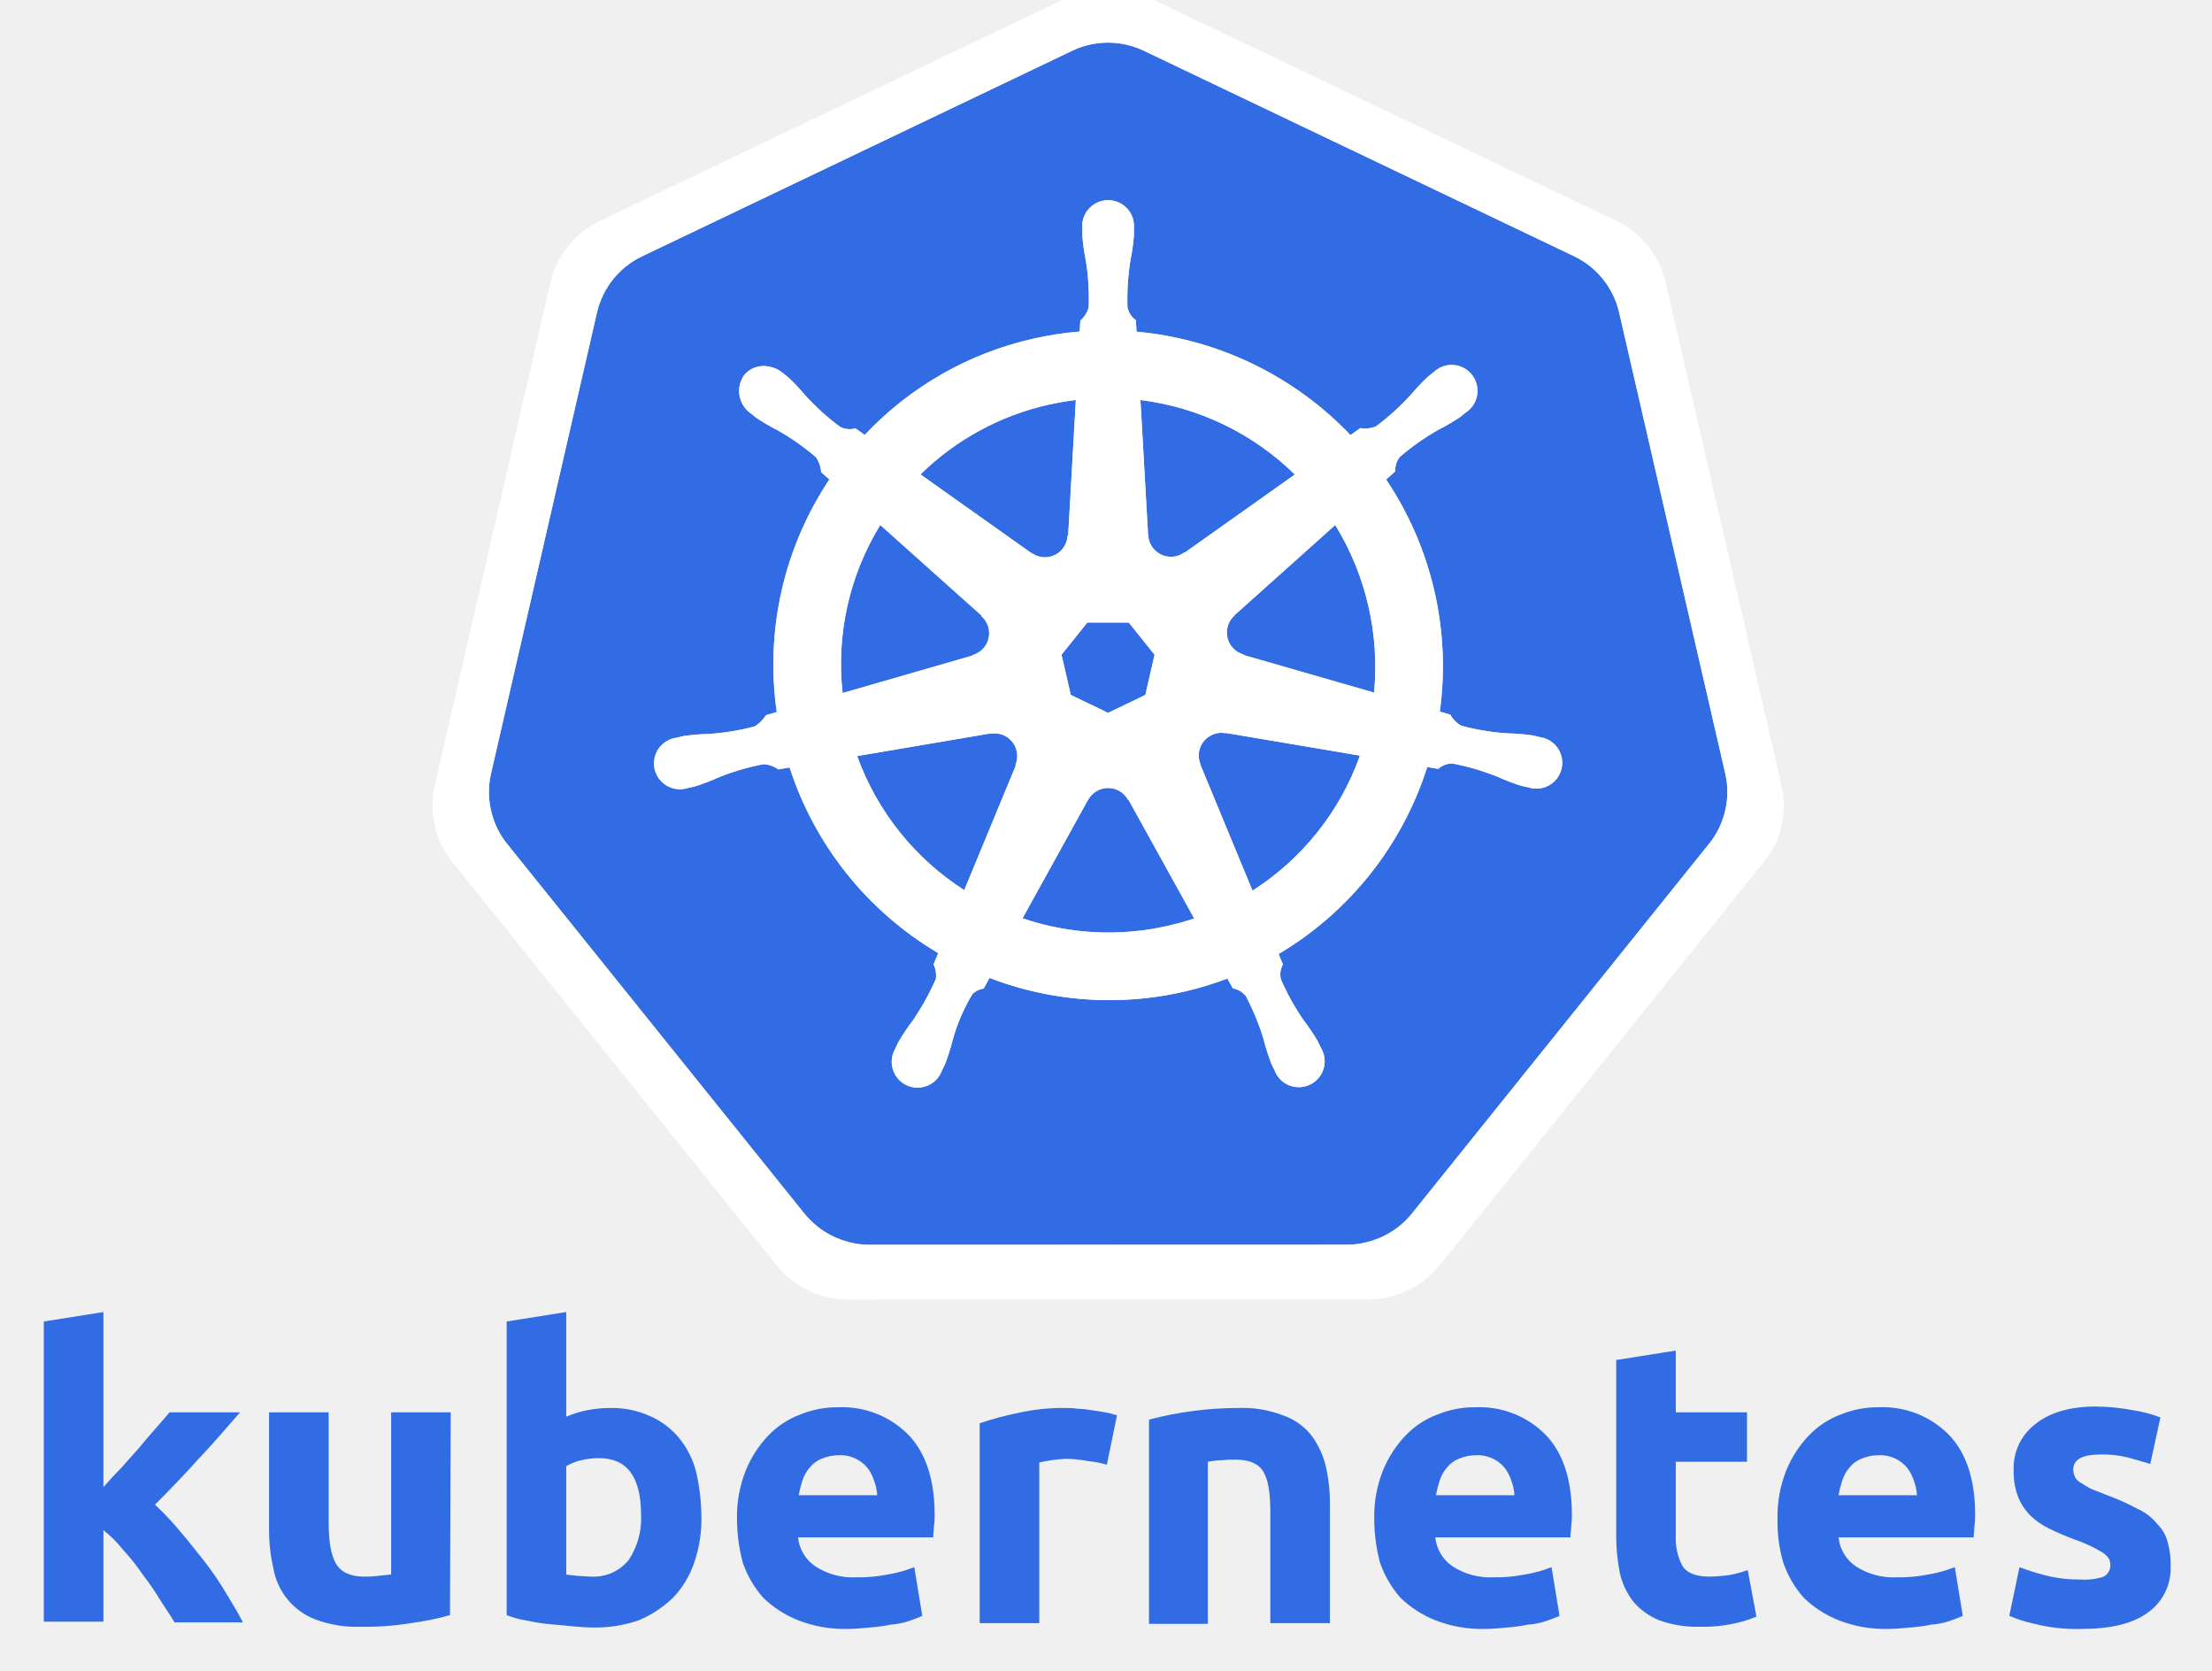
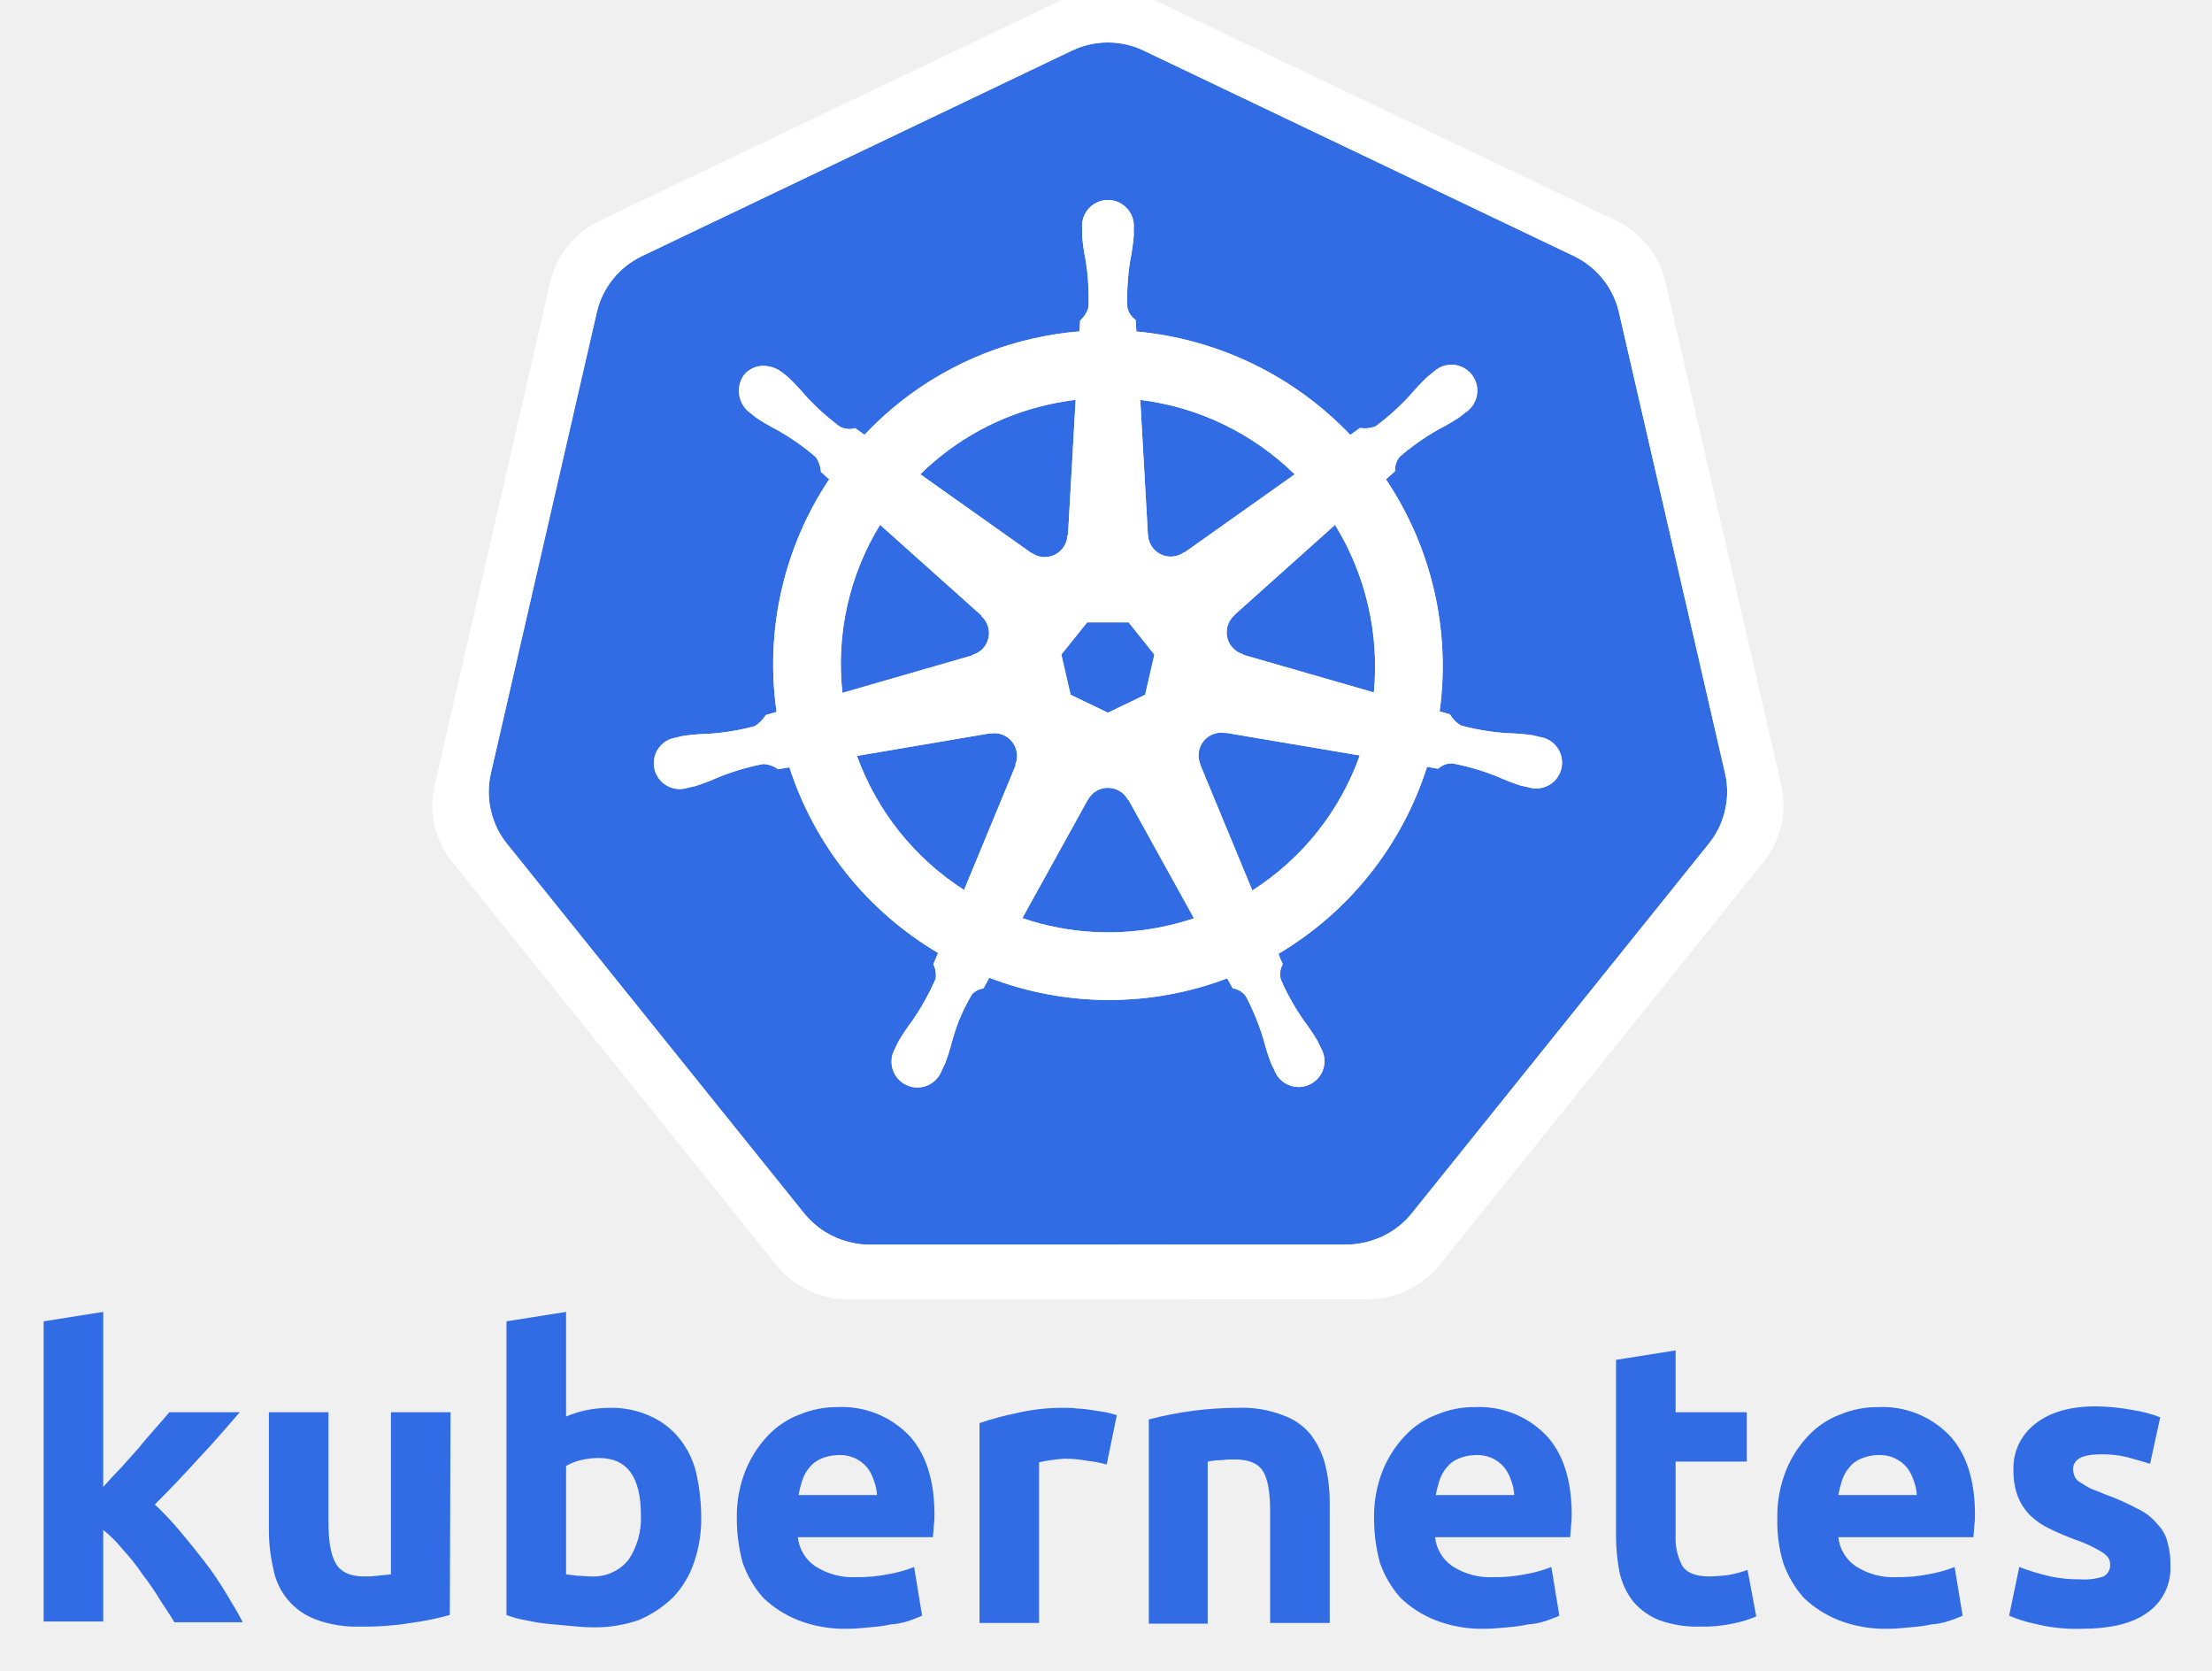
- <svg xmlns="http://www.w3.org/2000/svg" role="img" viewBox="0.03 8.53 362.18 273.43">
+ <svg xmlns="http://www.w3.org/2000/svg" role="img" viewBox="0.03 0.03 362.18 273.43">
  <defs>
-     <style>.cls-1{fill:#326ce5}.cls-2{fill:#fff}</style>
+     <style>.cls-1{fill:#326ce5;}.cls-2{fill:#fff;}</style>
  </defs>
  <g id="its-pronounced">
    <g id="kyoob-cuttle">
-       <path id="kkkkkkk" d="M16.841 252.084c.952-1.07 1.904-2.141 2.974-3.212q1.493-1.66 2.975-3.33c.951-1.191 1.903-2.262 2.737-3.214s1.665-1.903 2.26-2.617h11.54c-2.26 2.617-4.522 5.235-6.781 7.614q-3.213 3.57-7.138 7.495a48.051 48.051 0 0 1 4.045 4.284c1.427 1.665 2.736 3.33 4.045 4.995a50.807 50.807 0 0 1 3.568 5.236c1.07 1.784 2.024 3.33 2.737 4.759H28.62c-.715-1.19-1.547-2.38-2.38-3.69a43.32 43.32 0 0 0-2.856-4.162 34.21 34.21 0 0 0-3.211-4.045 20.442 20.442 0 0 0-3.213-3.213v14.99H7.205V224.84l9.755-1.547v28.791" class="cls-1" />
-       <path id="uuuuuuu" d="M73.709 272.904a46.297 46.297 0 0 1-6.424 1.309 45.987 45.987 0 0 1-8.21.594 19.169 19.169 0 0 1-7.375-1.189 10.928 10.928 0 0 1-6.9-8.328 27.977 27.977 0 0 1-.715-6.425v-19.154h9.757v17.965c0 3.093.357 5.354 1.19 6.782s2.378 2.141 4.639 2.141a15.169 15.169 0 0 0 2.26-.119c.833-.119 1.429-.119 2.142-.238v-26.53h9.755l-.119 33.192" class="cls-1" />
-       <path id="bbbbbbb" d="M105 256.605c0-6.305-2.262-9.398-6.902-9.398a12.706 12.706 0 0 0-2.974.356 8.99 8.99 0 0 0-2.379.952v17.727c.475.119 1.07.119 1.784.238.714 0 1.546.12 2.38.12a7.366 7.366 0 0 0 6.068-2.738 12.2 12.2 0 0 0 2.022-7.257m9.874.238a21.543 21.543 0 0 1-1.19 7.496 15.313 15.313 0 0 1-3.45 5.71 18.297 18.297 0 0 1-5.591 3.688 21.773 21.773 0 0 1-7.615 1.19c-1.189 0-2.379-.12-3.688-.238s-2.497-.238-3.806-.358c-1.19-.118-2.38-.356-3.57-.595a15.036 15.036 0 0 1-2.974-.832v-48.066l9.756-1.546v17.132a16.617 16.617 0 0 1 3.45-1.07 19.69 19.69 0 0 1 3.807-.357 15.074 15.074 0 0 1 6.424 1.308 12.884 12.884 0 0 1 4.76 3.57 14.348 14.348 0 0 1 2.855 5.71 33.785 33.785 0 0 1 .832 7.257" class="cls-1" />
-       <path id="eeeeeee0" d="M120.704 257.2a20.303 20.303 0 0 1 1.427-7.97 18.206 18.206 0 0 1 3.689-5.712 13.866 13.866 0 0 1 5.233-3.45 15.9 15.9 0 0 1 6.187-1.19 15.227 15.227 0 0 1 11.54 4.521c2.855 2.974 4.282 7.378 4.282 13.087a10.887 10.887 0 0 1-.118 1.904c0 .595-.119 1.189-.119 1.784h-22.13a6.522 6.522 0 0 0 2.856 4.759 11.32 11.32 0 0 0 6.662 1.784 25.212 25.212 0 0 0 5.235-.475 21.341 21.341 0 0 0 4.283-1.19l1.308 7.97c-.476.239-1.19.477-2.14.833a11.993 11.993 0 0 1-2.976.596 26.855 26.855 0 0 1-3.45.475c-1.19.12-2.497.238-3.688.238a20.92 20.92 0 0 1-8.09-1.427 17.517 17.517 0 0 1-5.71-3.688 17.172 17.172 0 0 1-3.33-5.71 27.944 27.944 0 0 1-.954-7.139m22.962-3.807a7.692 7.692 0 0 0-.476-2.38 7.232 7.232 0 0 0-1.07-2.141 5.684 5.684 0 0 0-4.76-2.142 7.188 7.188 0 0 0-2.855.595 4.732 4.732 0 0 0-1.903 1.428 6.24 6.24 0 0 0-1.19 2.142 17.396 17.396 0 0 0-.595 2.38h12.85" class="cls-1" />
-       <path id="rrrrrrr" d="M181.26 248.278a17.876 17.876 0 0 0-3.094-.596 19.688 19.688 0 0 0-3.807-.357 20.974 20.974 0 0 0-2.26.238 18.686 18.686 0 0 0-1.904.357v26.293h-9.756v-32.717a50.608 50.608 0 0 1 6.186-1.666 33.468 33.468 0 0 1 7.971-.832 11.58 11.58 0 0 1 1.904.118 16.256 16.256 0 0 1 2.26.238c.715.12 1.428.238 2.261.357.713.12 1.428.358 1.903.476l-1.665 8.09" class="cls-1" />
-       <path id="nnnnnnn" d="M188.16 240.901a57.524 57.524 0 0 1 14.633-1.903 18.147 18.147 0 0 1 7.257 1.189 10.191 10.191 0 0 1 4.64 3.212 13.897 13.897 0 0 1 2.38 4.997 26.54 26.54 0 0 1 .713 6.424v19.393h-9.756v-18.201c0-3.094-.356-5.354-1.19-6.663s-2.379-1.904-4.64-1.904a15.168 15.168 0 0 0-2.26.12 11.788 11.788 0 0 0-2.14.237v26.531h-9.638v-33.43" class="cls-1" />
-       <path id="eeeeeee1" d="M225.04 257.2a20.301 20.301 0 0 1 1.427-7.97 18.206 18.206 0 0 1 3.69-5.712 13.866 13.866 0 0 1 5.234-3.45 15.9 15.9 0 0 1 6.187-1.19 15.227 15.227 0 0 1 11.54 4.521c2.854 2.974 4.282 7.378 4.282 13.087a10.884 10.884 0 0 1-.119 1.904c0 .595-.12 1.189-.12 1.784h-22.127a6.522 6.522 0 0 0 2.856 4.759 11.32 11.32 0 0 0 6.66 1.784 25.213 25.213 0 0 0 5.237-.475 21.34 21.34 0 0 0 4.282-1.19l1.309 7.97c-.476.239-1.19.477-2.142.833a11.992 11.992 0 0 1-2.974.596 26.86 26.86 0 0 1-3.45.475c-1.19.12-2.499.238-3.688.238a20.92 20.92 0 0 1-8.09-1.427 17.516 17.516 0 0 1-5.71-3.688 17.172 17.172 0 0 1-3.332-5.71 27.937 27.937 0 0 1-.952-7.139m22.961-3.807a7.693 7.693 0 0 0-.475-2.38 7.233 7.233 0 0 0-1.071-2.141 5.684 5.684 0 0 0-4.76-2.142 7.188 7.188 0 0 0-2.855.595 4.732 4.732 0 0 0-1.903 1.428 6.24 6.24 0 0 0-1.19 2.142 17.388 17.388 0 0 0-.594 2.38h12.848" class="cls-1" />
-       <path id="ttttttt" d="M264.657 231.145l9.756-1.546v10.112h11.66v8.09h-11.66v12.135a9.566 9.566 0 0 0 1.07 4.878c.715 1.19 2.261 1.785 4.403 1.785a29.17 29.17 0 0 0 3.212-.238 19.345 19.345 0 0 0 3.093-.833l1.427 7.614a18.947 18.947 0 0 1-3.926 1.19 22.872 22.872 0 0 1-5.354.475 18.18 18.18 0 0 1-6.66-1.07 11.01 11.01 0 0 1-4.165-2.975 11.804 11.804 0 0 1-2.261-4.758 30.834 30.834 0 0 1-.594-6.068v-28.791" class="cls-1" />
-       <path id="eeeeeee2" d="M291.069 257.2a20.3 20.3 0 0 1 1.428-7.97 18.206 18.206 0 0 1 3.688-5.712 13.866 13.866 0 0 1 5.234-3.45 15.9 15.9 0 0 1 6.187-1.19 15.227 15.227 0 0 1 11.54 4.521c2.856 2.974 4.283 7.378 4.283 13.087a10.885 10.885 0 0 1-.12 1.904c0 .595-.119 1.189-.119 1.784h-22.128a6.522 6.522 0 0 0 2.856 4.759 11.32 11.32 0 0 0 6.661 1.784 25.213 25.213 0 0 0 5.236-.475 21.34 21.34 0 0 0 4.282-1.19l1.31 7.97c-.476.239-1.19.477-2.143.833a11.992 11.992 0 0 1-2.974.596 26.856 26.856 0 0 1-3.45.475c-1.19.12-2.497.238-3.688.238a20.92 20.92 0 0 1-8.09-1.427 17.516 17.516 0 0 1-5.71-3.688 17.172 17.172 0 0 1-3.33-5.71 23.525 23.525 0 0 1-.953-7.139m22.843-3.807a7.693 7.693 0 0 0-.477-2.38 7.232 7.232 0 0 0-1.07-2.141 5.684 5.684 0 0 0-4.759-2.142 7.188 7.188 0 0 0-2.856.595 4.732 4.732 0 0 0-1.904 1.428 6.24 6.24 0 0 0-1.188 2.142 17.391 17.391 0 0 0-.596 2.38h12.85" class="cls-1" />
-       <path id="sssssss" d="M340.68 267.074a9.776 9.776 0 0 0 3.807-.475 2.084 2.084 0 0 0 1.07-2.023c0-.833-.475-1.427-1.427-2.022a22.567 22.567 0 0 0-4.403-2.023c-1.546-.595-2.974-1.19-4.162-1.785a11.893 11.893 0 0 1-3.095-2.141 9.304 9.304 0 0 1-2.022-3.094 11.526 11.526 0 0 1-.714-4.282 9.052 9.052 0 0 1 3.569-7.614c2.38-1.904 5.711-2.856 9.875-2.856a33.841 33.841 0 0 1 6.068.595 21.996 21.996 0 0 1 4.52 1.191l-1.665 7.614c-1.19-.358-2.38-.715-3.69-1.071a16.645 16.645 0 0 0-4.4-.477c-3.094 0-4.522.833-4.522 2.498a3.474 3.474 0 0 0 .238 1.072 1.998 1.998 0 0 0 .833.952c.357.238.952.594 1.547.951.714.357 1.546.595 2.617 1.071a39.244 39.244 0 0 1 5.354 2.379 8.883 8.883 0 0 1 3.213 2.499 6.214 6.214 0 0 1 1.665 2.974 12.346 12.346 0 0 1 .476 3.807 8.868 8.868 0 0 1-3.808 7.734c-2.498 1.784-6.067 2.616-10.826 2.616a27.502 27.502 0 0 1-7.613-.832 21.718 21.718 0 0 1-4.164-1.31l1.665-7.97a36.36 36.36 0 0 0 5.116 1.546 21.894 21.894 0 0 0 4.877.476" class="cls-1" />
+       <path id="kkkkkkk" class="cls-1" d="M16.811,243.557c.952-1.07,1.904-2.141,2.974-3.212q1.493-1.66,2.975-3.33c.951-1.191,1.903-2.262,2.737-3.214s1.665-1.903,2.26-2.617h11.54c-2.26,2.617-4.522,5.235-6.781,7.614q-3.213,3.57-7.138,7.495a48.054,48.054,0,0,1,4.045,4.284c1.427,1.665,2.736,3.33,4.045,4.995a50.809,50.809,0,0,1,3.568,5.236c1.07,1.784,2.024,3.33,2.737,4.759H28.59c-.715-1.19-1.547-2.38-2.38-3.69a43.318,43.318,0,0,0-2.856-4.162,34.211,34.211,0,0,0-3.211-4.045,20.442,20.442,0,0,0-3.213-3.213v14.99H7.175v-49.134l9.755-1.547v28.791" />
+       <path id="uuuuuuu" class="cls-1" d="M73.679,264.377a46.297,46.297,0,0,1-6.424,1.309,45.987,45.987,0,0,1-8.21.594,19.17,19.17,0,0,1-7.375-1.189,10.928,10.928,0,0,1-6.9-8.328,27.977,27.977,0,0,1-.715-6.425v-19.154h9.757v17.965c0,3.093.357,5.354,1.19,6.782s2.378,2.141,4.639,2.141a15.17,15.17,0,0,0,2.26-.119c.833-.119,1.429-.119,2.142-.238v-26.53h9.755l-.119,33.192" />
+       <path id="bbbbbbb" class="cls-1" d="M104.97,248.078c0-6.305-2.262-9.398-6.902-9.398a12.705,12.705,0,0,0-2.974.356,8.99,8.99,0,0,0-2.379.952v17.727c.475.119,1.07.119,1.784.238.714,0,1.546.12,2.38.12a7.366,7.366,0,0,0,6.068-2.738,12.2,12.2,0,0,0,2.022-7.257m9.874.238a21.543,21.543,0,0,1-1.19,7.496,15.313,15.313,0,0,1-3.45,5.71,18.297,18.297,0,0,1-5.591,3.688,21.774,21.774,0,0,1-7.615,1.19c-1.189,0-2.379-.12-3.688-.238s-2.497-.238-3.806-.358c-1.19-.118-2.38-.356-3.57-.595a15.037,15.037,0,0,1-2.974-.832v-48.066l9.756-1.546v17.132a16.617,16.617,0,0,1,3.45-1.07,19.69,19.69,0,0,1,3.807-.357,15.074,15.074,0,0,1,6.424,1.308,12.884,12.884,0,0,1,4.76,3.57,14.348,14.348,0,0,1,2.855,5.71,33.785,33.785,0,0,1,.832,7.257" />
+       <path id="eeeeeee0" class="cls-1" d="M120.674,248.673a20.303,20.303,0,0,1,1.427-7.97,18.206,18.206,0,0,1,3.689-5.712,13.866,13.866,0,0,1,5.233-3.45,15.9,15.9,0,0,1,6.187-1.19,15.227,15.227,0,0,1,11.54,4.521c2.855,2.974,4.282,7.378,4.282,13.087a10.887,10.887,0,0,1-.118,1.904c0,.595-.119,1.189-.119,1.784h-22.13a6.522,6.522,0,0,0,2.856,4.759,11.32,11.32,0,0,0,6.662,1.784,25.213,25.213,0,0,0,5.235-.475,21.341,21.341,0,0,0,4.283-1.19l1.308,7.97c-.476.239-1.19.477-2.14.833a11.994,11.994,0,0,1-2.976.596,26.855,26.855,0,0,1-3.45.475c-1.19.12-2.497.238-3.688.238a20.919,20.919,0,0,1-8.09-1.427,17.517,17.517,0,0,1-5.71-3.688,17.172,17.172,0,0,1-3.33-5.71,27.944,27.944,0,0,1-.954-7.139m22.962-3.807a7.692,7.692,0,0,0-.476-2.38,7.232,7.232,0,0,0-1.07-2.141,5.684,5.684,0,0,0-4.76-2.142,7.188,7.188,0,0,0-2.855.595,4.732,4.732,0,0,0-1.903,1.428,6.24,6.24,0,0,0-1.19,2.142,17.397,17.397,0,0,0-.595,2.38h12.85" />
+       <path id="rrrrrrr" class="cls-1" d="M181.23,239.751a17.876,17.876,0,0,0-3.094-.596,19.689,19.689,0,0,0-3.807-.357,20.974,20.974,0,0,0-2.26.238,18.687,18.687,0,0,0-1.904.357v26.293h-9.756v-32.717a50.606,50.606,0,0,1,6.186-1.666,33.468,33.468,0,0,1,7.971-.832,11.58,11.58,0,0,1,1.904.118,16.256,16.256,0,0,1,2.26.238c.715.12,1.428.238,2.261.357.713.12,1.428.358,1.903.476l-1.665,8.09" />
+       <path id="nnnnnnn" class="cls-1" d="M188.13,232.374a57.524,57.524,0,0,1,14.633-1.903,18.147,18.147,0,0,1,7.257,1.189,10.191,10.191,0,0,1,4.64,3.212,13.897,13.897,0,0,1,2.38,4.997,26.539,26.539,0,0,1,.713,6.424v19.393h-9.756v-18.201c0-3.094-.356-5.354-1.19-6.663s-2.379-1.904-4.64-1.904a15.171,15.171,0,0,0-2.26.12,11.787,11.787,0,0,0-2.14.237v26.531h-9.638v-33.43" />
+       <path id="eeeeeee1" class="cls-1" d="M225.01,248.673a20.301,20.301,0,0,1,1.427-7.97,18.206,18.206,0,0,1,3.69-5.712,13.866,13.866,0,0,1,5.234-3.45,15.9,15.9,0,0,1,6.187-1.19,15.227,15.227,0,0,1,11.54,4.521c2.854,2.974,4.282,7.378,4.282,13.087a10.885,10.885,0,0,1-.119,1.904c0,.595-.12,1.189-.12,1.784H235.004a6.522,6.522,0,0,0,2.856,4.759,11.32,11.32,0,0,0,6.66,1.784,25.213,25.213,0,0,0,5.237-.475,21.34,21.34,0,0,0,4.282-1.19l1.309,7.97c-.476.239-1.19.477-2.142.833a11.992,11.992,0,0,1-2.974.596,26.86,26.86,0,0,1-3.45.475c-1.19.12-2.499.238-3.688.238a20.919,20.919,0,0,1-8.09-1.427,17.516,17.516,0,0,1-5.71-3.688,17.172,17.172,0,0,1-3.332-5.71,27.938,27.938,0,0,1-.952-7.139m22.961-3.807a7.693,7.693,0,0,0-.475-2.38,7.233,7.233,0,0,0-1.071-2.141,5.684,5.684,0,0,0-4.76-2.142,7.188,7.188,0,0,0-2.855.595,4.732,4.732,0,0,0-1.903,1.428,6.24,6.24,0,0,0-1.19,2.142,17.388,17.388,0,0,0-.594,2.38h12.848" />
+       <path id="ttttttt" class="cls-1" d="M264.627,222.618l9.756-1.546v10.112h11.66v8.09h-11.66v12.135a9.566,9.566,0,0,0,1.07,4.878c.715,1.19,2.261,1.785,4.403,1.785a29.169,29.169,0,0,0,3.212-.238,19.344,19.344,0,0,0,3.093-.833l1.427,7.614a18.948,18.948,0,0,1-3.926,1.19,22.872,22.872,0,0,1-5.354.475,18.18,18.18,0,0,1-6.66-1.07,11.01,11.01,0,0,1-4.165-2.975,11.804,11.804,0,0,1-2.261-4.758,30.834,30.834,0,0,1-.594-6.068v-28.791" />
+       <path id="eeeeeee2" class="cls-1" d="M291.039,248.673a20.3,20.3,0,0,1,1.428-7.97,18.206,18.206,0,0,1,3.688-5.712,13.866,13.866,0,0,1,5.234-3.45,15.9,15.9,0,0,1,6.187-1.19,15.227,15.227,0,0,1,11.54,4.521c2.856,2.974,4.283,7.378,4.283,13.087a10.886,10.886,0,0,1-.12,1.904c0,.595-.119,1.189-.119,1.784H301.032a6.522,6.522,0,0,0,2.856,4.759,11.32,11.32,0,0,0,6.661,1.784,25.214,25.214,0,0,0,5.236-.475,21.34,21.34,0,0,0,4.282-1.19l1.31,7.97c-.476.239-1.19.477-2.143.833a11.992,11.992,0,0,1-2.974.596,26.855,26.855,0,0,1-3.45.475c-1.19.12-2.497.238-3.688.238a20.92,20.92,0,0,1-8.09-1.427,17.516,17.516,0,0,1-5.71-3.688,17.172,17.172,0,0,1-3.33-5.71,23.525,23.525,0,0,1-.953-7.139m22.843-3.807a7.692,7.692,0,0,0-.477-2.38,7.232,7.232,0,0,0-1.07-2.141,5.684,5.684,0,0,0-4.759-2.142,7.188,7.188,0,0,0-2.856.595,4.732,4.732,0,0,0-1.904,1.428,6.24,6.24,0,0,0-1.188,2.142,17.393,17.393,0,0,0-.596,2.38h12.85" />
+       <path id="sssssss" class="cls-1" d="M340.65,258.547a9.776,9.776,0,0,0,3.807-.475,2.084,2.084,0,0,0,1.07-2.023c0-.833-.475-1.427-1.427-2.022a22.567,22.567,0,0,0-4.403-2.023c-1.546-.595-2.974-1.19-4.162-1.785a11.893,11.893,0,0,1-3.095-2.141,9.304,9.304,0,0,1-2.022-3.094,11.526,11.526,0,0,1-.714-4.282,9.052,9.052,0,0,1,3.569-7.614c2.38-1.904,5.711-2.856,9.875-2.856a33.841,33.841,0,0,1,6.068.595,21.996,21.996,0,0,1,4.52,1.191l-1.665,7.614c-1.19-.358-2.38-.715-3.69-1.071a16.645,16.645,0,0,0-4.4-.477c-3.094,0-4.522.833-4.522,2.498a3.474,3.474,0,0,0,.238,1.072,1.998,1.998,0,0,0,.833.952c.357.238.952.594,1.547.951.714.357,1.546.595,2.617,1.071a39.243,39.243,0,0,1,5.354,2.379,8.882,8.882,0,0,1,3.213,2.499,6.214,6.214,0,0,1,1.665,2.974,12.346,12.346,0,0,1,.476,3.807,8.868,8.868,0,0,1-3.808,7.734c-2.498,1.784-6.067,2.616-10.826,2.616a27.502,27.502,0,0,1-7.613-.832,21.718,21.718,0,0,1-4.164-1.31l1.665-7.97a36.361,36.361,0,0,0,5.116,1.546,21.894,21.894,0,0,0,4.877.476" />
    </g>
  </g>
-   <path d="M200.688 128.545a3.59 3.59 0 0 0-.855-.065 3.685 3.685 0 0 0-1.425.37 3.725 3.725 0 0 0-1.803 4.825l-.026.037 8.528 20.603a43.53 43.53 0 0 0 17.595-22.102l-21.976-3.714zm-34.194 2.92a3.72 3.72 0 0 0-3.568-2.894 3.657 3.657 0 0 0-.733.065l-.037-.045-21.785 3.698a43.695 43.695 0 0 0 17.54 21.946l8.442-20.399-.066-.08a3.683 3.683 0 0 0 .207-2.291zm18.245 8a3.718 3.718 0 0 0-6.557.008h-.018l-10.713 19.372a43.637 43.637 0 0 0 23.815 1.225q2.197-.5 4.292-1.199l-10.738-19.407zm33.914-45l-16.483 14.753.009.047a3.725 3.725 0 0 0 1.46 6.395l.02.089 21.35 6.15a44.278 44.278 0 0 0-6.356-27.432zm-30.623 1.653a3.725 3.725 0 0 0 5.913 2.84l.065.028 18.036-12.789a43.85 43.85 0 0 0-25.287-12.19l1.253 22.105zm-19.1 2.922a3.72 3.72 0 0 0 5.904-2.85l.092-.044 1.253-22.139a44.68 44.68 0 0 0-4.501.775 43.467 43.467 0 0 0-20.937 11.409l18.154 12.869zm-9.678 16.728a3.72 3.72 0 0 0 1.462-6.396l.018-.087-16.574-14.825a43.454 43.454 0 0 0-6.168 27.511l21.245-6.13zm16.098 6.512l6.114 2.94 6.096-2.933 1.514-6.582-4.219-5.276h-6.79l-4.231 5.268z" class="cls-1" />
-   <path d="M282.538 135.246l-17.422-75.675a13.602 13.602 0 0 0-7.293-9.073l-70.521-33.67a13.589 13.589 0 0 0-11.705 0L105.09 50.516a13.598 13.598 0 0 0-7.295 9.072l-17.394 75.673a13.315 13.315 0 0 0-.004 5.81 13.505 13.505 0 0 0 .491 1.718 13.1 13.1 0 0 0 1.343 2.726c.239.365.491.72.765 1.064l48.804 60.678c.213.264.448.505.681.75a13.423 13.423 0 0 0 2.574 2.133 13.924 13.924 0 0 0 3.857 1.677 13.298 13.298 0 0 0 3.43.473h.759l77.504-.018a12.99 12.99 0 0 0 1.41-.083 13.47 13.47 0 0 0 1.989-.378 13.87 13.87 0 0 0 1.381-.442c.353-.135.705-.27 1.045-.433a13.943 13.943 0 0 0 1.479-.822 13.304 13.304 0 0 0 3.237-2.865l1.488-1.85 47.299-58.84a13.185 13.185 0 0 0 2.108-3.785 13.67 13.67 0 0 0 .5-1.724 13.282 13.282 0 0 0-.004-5.809zm-73.147 29.432a14.515 14.515 0 0 0 .703 1.703 3.314 3.314 0 0 0-.327 2.49 39.373 39.373 0 0 0 3.742 6.7 35.064 35.064 0 0 1 2.263 3.364c.17.315.392.803.553 1.136a4.24 4.24 0 1 1-7.63 3.607c-.161-.33-.385-.77-.522-1.082a35.275 35.275 0 0 1-1.225-3.868 39.305 39.305 0 0 0-2.896-7.097 3.335 3.335 0 0 0-2.154-1.307c-.135-.233-.635-1.149-.903-1.623a54.617 54.617 0 0 1-38.948-.1l-.955 1.731a3.429 3.429 0 0 0-1.819.886 29.517 29.517 0 0 0-3.268 7.582 34.898 34.898 0 0 1-1.218 3.868c-.135.31-.361.744-.522 1.073v.009l-.007.008a4.238 4.238 0 1 1-7.619-3.616c.159-.335.372-.82.54-1.135a35.176 35.176 0 0 1 2.262-3.373 41.228 41.228 0 0 0 3.82-6.866 4.188 4.188 0 0 0-.376-2.387l.768-1.84a54.922 54.922 0 0 1-24.338-30.387l-1.839.313a4.68 4.68 0 0 0-2.428-.855 39.524 39.524 0 0 0-7.356 2.165 35.587 35.587 0 0 1-3.787 1.45c-.305.084-.745.168-1.093.244-.028.01-.052.022-.08.029a.6.6 0 0 1-.065.006 4.236 4.236 0 1 1-1.874-8.224l.061-.015.037-.01c.353-.083.805-.2 1.127-.262a35.268 35.268 0 0 1 4.05-.326 39.39 39.39 0 0 0 7.564-1.242 5.835 5.835 0 0 0 1.814-1.83l1.767-.516a54.613 54.613 0 0 1 8.613-38.073l-1.353-1.206a4.688 4.688 0 0 0-.848-2.436 39.365 39.365 0 0 0-6.277-4.41 35.25 35.25 0 0 1-3.499-2.046c-.256-.191-.596-.478-.874-.704l-.063-.044a4.473 4.473 0 0 1-1.038-6.222 4.066 4.066 0 0 1 3.363-1.488 5.03 5.03 0 0 1 2.942 1.11c.287.225.68.526.935.745a35.254 35.254 0 0 1 2.78 2.95 39.384 39.384 0 0 0 5.69 5.142 3.333 3.333 0 0 0 2.507.243q.754.55 1.522 1.082A54.289 54.289 0 0 1 169.19 63.97a55.052 55.052 0 0 1 7.63-1.173l.1-1.784a4.6 4.6 0 0 0 1.37-2.184 39.476 39.476 0 0 0-.47-7.654 35.468 35.468 0 0 1-.576-4.014c-.011-.307.006-.731.01-1.081 0-.04-.01-.079-.01-.118a4.242 4.242 0 1 1 8.441-.004c0 .37.022.861.009 1.2a35.111 35.111 0 0 1-.579 4.013 39.533 39.533 0 0 0-.478 7.656 3.344 3.344 0 0 0 1.379 2.11c.015.305.065 1.323.102 1.884a55.309 55.309 0 0 1 35.032 16.927l1.606-1.147a4.69 4.69 0 0 0 2.56-.278 39.531 39.531 0 0 0 5.69-5.148 35.002 35.002 0 0 1 2.787-2.95c.259-.222.65-.52.936-.746a4.242 4.242 0 1 1 5.258 6.598c-.283.229-.657.548-.929.75a35.096 35.096 0 0 1-3.507 2.046 39.495 39.495 0 0 0-6.277 4.41 3.337 3.337 0 0 0-.792 2.39c-.235.216-1.06.947-1.497 1.343a54.837 54.837 0 0 1 8.792 37.983l1.704.496a4.745 4.745 0 0 0 1.82 1.831 39.464 39.464 0 0 0 7.568 1.245 35.64 35.64 0 0 1 4.046.324c.355.065.868.207 1.23.29a4.236 4.236 0 1 1-1.878 8.223l-.061-.008c-.028-.007-.054-.022-.083-.029-.348-.076-.785-.152-1.09-.232a35.143 35.143 0 0 1-3.785-1.462 39.476 39.476 0 0 0-7.363-2.165 3.337 3.337 0 0 0-2.362.877q-.9-.171-1.804-.316a54.92 54.92 0 0 1-24.328 30.605z" class="cls-1" />
-   <path d="M291.737 137.187L272.73 54.626a14.838 14.838 0 0 0-7.958-9.9l-76.935-36.73a14.825 14.825 0 0 0-12.771 0L98.138 44.748a14.838 14.838 0 0 0-7.961 9.895l-18.974 82.565a14.668 14.668 0 0 0 1.995 11.185c.261.4.538.788.838 1.162l53.246 66.205a14.98 14.98 0 0 0 11.499 5.487l85.387-.02a14.986 14.986 0 0 0 11.5-5.48l53.227-66.211a14.72 14.72 0 0 0 2.842-12.347zm-9.197 3.866a13.677 13.677 0 0 1-.498 1.723 13.184 13.184 0 0 1-2.11 3.785l-47.299 58.838-1.486 1.852a13.305 13.305 0 0 1-3.24 2.865 13.945 13.945 0 0 1-1.474.822q-.513.237-1.045.431a13.87 13.87 0 0 1-1.383.444 13.473 13.473 0 0 1-1.989.379 12.988 12.988 0 0 1-1.41.082l-77.504.018h-.76a13.298 13.298 0 0 1-3.429-.472 13.925 13.925 0 0 1-3.855-1.678 13.424 13.424 0 0 1-2.576-2.132c-.233-.246-.468-.487-.68-.75l-48.805-60.679q-.408-.514-.765-1.066a13.102 13.102 0 0 1-1.343-2.726 13.506 13.506 0 0 1-.491-1.719 13.315 13.315 0 0 1 .004-5.809l17.394-75.675a13.598 13.598 0 0 1 7.295-9.07l70.508-33.686a13.589 13.589 0 0 1 11.705 0l70.519 33.67a13.602 13.602 0 0 1 7.293 9.073l17.422 75.675a13.282 13.282 0 0 1 .002 5.807z" class="cls-2" />
-   <path d="M252.144 129.185c-.36-.083-.874-.225-1.227-.29a35.64 35.64 0 0 0-4.046-.326 39.464 39.464 0 0 1-7.57-1.242 4.745 4.745 0 0 1-1.82-1.832l-1.704-.496a54.837 54.837 0 0 0-8.79-37.983c.436-.396 1.262-1.127 1.495-1.342a3.338 3.338 0 0 1 .792-2.39 39.495 39.495 0 0 1 6.277-4.41 35.095 35.095 0 0 0 3.507-2.046c.272-.202.644-.522.929-.75a4.242 4.242 0 1 0-5.256-6.6c-.288.227-.68.525-.936.747a35.006 35.006 0 0 0-2.789 2.95 39.533 39.533 0 0 1-5.69 5.148 4.69 4.69 0 0 1-2.56.278l-1.606 1.147a55.309 55.309 0 0 0-35.032-16.927c-.039-.561-.087-1.577-.102-1.884a3.344 3.344 0 0 1-1.377-2.11 39.533 39.533 0 0 1 .478-7.656 35.112 35.112 0 0 0 .575-4.012c.013-.34-.007-.834-.007-1.201a4.242 4.242 0 1 0-8.441.004c0 .04.009.078.01.118-.004.35-.021.774-.01 1.08a35.474 35.474 0 0 0 .576 4.015 39.476 39.476 0 0 1 .47 7.654 4.601 4.601 0 0 1-1.37 2.182l-.1 1.786a55.053 55.053 0 0 0-7.63 1.173 54.289 54.289 0 0 0-27.574 15.754q-.77-.531-1.526-1.082a3.333 3.333 0 0 1-2.506-.243 39.383 39.383 0 0 1-5.69-5.141 35.255 35.255 0 0 0-2.777-2.95c-.257-.22-.65-.52-.938-.749a5.03 5.03 0 0 0-2.942-1.11 4.066 4.066 0 0 0-3.363 1.489 4.473 4.473 0 0 0 1.038 6.222l.065.046c.276.226.616.515.872.702a35.255 35.255 0 0 0 3.499 2.048 39.367 39.367 0 0 1 6.276 4.412 4.69 4.69 0 0 1 .849 2.434l1.351 1.208a54.613 54.613 0 0 0-8.611 38.073l-1.767.514a5.835 5.835 0 0 1-1.814 1.827 39.39 39.39 0 0 1-7.565 1.247 35.266 35.266 0 0 0-4.049.326c-.324.06-.774.174-1.127.262l-.037.008-.06.018a4.236 4.236 0 1 0 1.875 8.224l.063-.01c.028-.006.052-.02.08-.025.348-.079.786-.163 1.092-.246a35.587 35.587 0 0 0 3.786-1.451 39.527 39.527 0 0 1 7.358-2.165 4.68 4.68 0 0 1 2.426.857l1.84-.315a54.922 54.922 0 0 0 24.34 30.387l-.769 1.84a4.188 4.188 0 0 1 .377 2.387 41.228 41.228 0 0 1-3.82 6.864 35.181 35.181 0 0 0-2.263 3.372c-.168.318-.381.805-.542 1.138a4.238 4.238 0 1 0 7.621 3.616l.007-.008v-.01c.16-.33.387-.763.522-1.072a34.9 34.9 0 0 0 1.218-3.868 29.517 29.517 0 0 1 3.268-7.582 3.43 3.43 0 0 1 1.819-.888l.957-1.73a54.617 54.617 0 0 0 38.946.099c.268.478.768 1.392.9 1.623a3.335 3.335 0 0 1 2.155 1.31 39.306 39.306 0 0 1 2.898 7.096 35.275 35.275 0 0 0 1.225 3.868c.137.312.36.751.522 1.082a4.24 4.24 0 1 0 7.63-3.607c-.161-.333-.383-.82-.55-1.136a35.062 35.062 0 0 0-2.263-3.364 39.372 39.372 0 0 1-3.742-6.7 3.314 3.314 0 0 1 .324-2.49 14.516 14.516 0 0 1-.703-1.703 54.92 54.92 0 0 0 24.328-30.605c.546.087 1.497.253 1.806.316a3.337 3.337 0 0 1 2.36-.877 39.476 39.476 0 0 1 7.36 2.165 35.135 35.135 0 0 0 3.788 1.462c.305.08.74.156 1.09.233.029.008.055.021.083.028l.06.009a4.236 4.236 0 1 0 1.878-8.224zm-40.1-42.987l-18.037 12.787-.063-.029a3.723 3.723 0 0 1-5.913-2.839l-.02-.009-1.253-22.104a43.85 43.85 0 0 1 25.285 12.194zm-33.978 24.228h6.788l4.22 5.276-1.513 6.581-6.096 2.933-6.114-2.94-1.516-6.583zm-6.386-35.648a44.673 44.673 0 0 1 4.503-.774l-1.255 22.137-.092.044a3.72 3.72 0 0 1-5.904 2.852l-.035.02-18.154-12.872a43.467 43.467 0 0 1 20.937-11.407zm-27.52 19.681l16.574 14.823-.018.091a3.72 3.72 0 0 1-1.462 6.394l-.017.072-21.245 6.131a43.454 43.454 0 0 1 6.168-27.51zm22.191 39.38l-8.441 20.396a43.696 43.696 0 0 1-17.536-21.948l21.783-3.699.037.048a3.655 3.655 0 0 1 .73-.065 3.72 3.72 0 0 1 3.364 5.185zm24.916 26.23a43.637 43.637 0 0 1-23.815-1.224l10.713-19.372h.018a3.725 3.725 0 0 1 6.557-.006h.08l10.74 19.404q-2.091.698-4.293 1.199zm13.841-5.752l-8.528-20.605.026-.037a3.725 3.725 0 0 1 1.803-4.823 3.685 3.685 0 0 1 1.425-.37 3.59 3.59 0 0 1 .855.063l.037-.046 21.977 3.714a43.53 43.53 0 0 1-17.595 22.105zm19.903-32.419l-21.352-6.15-.02-.09a3.725 3.725 0 0 1-1.46-6.396l-.008-.043 16.482-14.751a44.279 44.279 0 0 1 6.357 27.43z" class="cls-2" />
+   <path class="cls-2" d="M76.493,126.963H87.112v8.432H76.492Z" />
+   <path class="cls-1" d="M200.658,120.018a3.59,3.59,0,0,0-.855-.065,3.685,3.685,0,0,0-1.425.37,3.725,3.725,0,0,0-1.803,4.825l-.026.037,8.528,20.603a43.53,43.53,0,0,0,17.595-22.102l-21.976-3.714Zm-34.194,2.92a3.72,3.72,0,0,0-3.568-2.894,3.656,3.656,0,0,0-.733.065l-.037-.045-21.785,3.698a43.695,43.695,0,0,0,17.54,21.946l8.442-20.399-.066-.08a3.683,3.683,0,0,0,.207-2.291Zm18.245,8a3.718,3.718,0,0,0-6.557.008h-.018l-10.713,19.372a43.637,43.637,0,0,0,23.815,1.225q2.197-.5,4.292-1.199l-10.738-19.407Zm33.914-45-16.483,14.753.009.047a3.725,3.725,0,0,0,1.46,6.395l.02.089,21.35,6.15a44.278,44.278,0,0,0-6.356-27.432ZM188,87.591a3.725,3.725,0,0,0,5.913,2.84l.065.028,18.036-12.789a43.85,43.85,0,0,0-25.287-12.19l1.253,22.105Zm-19.1,2.922a3.72,3.72,0,0,0,5.904-2.85l.092-.044,1.253-22.139a44.679,44.679,0,0,0-4.501.775,43.467,43.467,0,0,0-20.937,11.409l18.154,12.869Zm-9.678,16.728a3.72,3.72,0,0,0,1.462-6.396l.018-.087-16.574-14.825a43.454,43.454,0,0,0-6.168,27.511l21.245-6.13Zm16.098,6.512,6.114,2.94,6.096-2.933,1.514-6.582-4.219-5.276h-6.79l-4.231,5.268Z" />
+   <path class="cls-1" d="M282.508,126.719l-17.422-75.675a13.602,13.602,0,0,0-7.293-9.073l-70.521-33.67a13.589,13.589,0,0,0-11.705,0L105.06,41.989a13.598,13.598,0,0,0-7.295,9.072l-17.394,75.673a13.315,13.315,0,0,0-.004,5.81,13.506,13.506,0,0,0,.491,1.718,13.101,13.101,0,0,0,1.343,2.726c.239.365.491.72.765,1.064l48.804,60.678c.213.264.448.505.681.75a13.424,13.424,0,0,0,2.574,2.133,13.924,13.924,0,0,0,3.857,1.677,13.298,13.298,0,0,0,3.43.473h.759l77.504-.018a12.998,12.998,0,0,0,1.41-.083,13.47,13.47,0,0,0,1.989-.378,13.871,13.871,0,0,0,1.381-.442c.353-.135.705-.27,1.045-.433a13.942,13.942,0,0,0,1.479-.822,13.304,13.304,0,0,0,3.237-2.865l1.488-1.85,47.299-58.84a13.185,13.185,0,0,0,2.108-3.785,13.674,13.674,0,0,0,.5-1.724,13.282,13.282,0,0,0-.004-5.809Zm-73.147,29.432a14.516,14.516,0,0,0,.703,1.703,3.314,3.314,0,0,0-.327,2.49,39.372,39.372,0,0,0,3.742,6.7,35.062,35.062,0,0,1,2.263,3.364c.17.315.392.803.553,1.136a4.24,4.24,0,1,1-7.63,3.607c-.161-.33-.385-.77-.522-1.082a35.275,35.275,0,0,1-1.225-3.868,39.305,39.305,0,0,0-2.896-7.097,3.335,3.335,0,0,0-2.154-1.307c-.135-.233-.635-1.149-.903-1.623a54.617,54.617,0,0,1-38.948-.1l-.955,1.731a3.429,3.429,0,0,0-1.819.886,29.518,29.518,0,0,0-3.268,7.582,34.897,34.897,0,0,1-1.218,3.868c-.135.31-.361.744-.522,1.073v.009l-.007.008a4.238,4.238,0,1,1-7.619-3.616c.159-.335.372-.82.54-1.135a35.175,35.175,0,0,1,2.262-3.373,41.228,41.228,0,0,0,3.82-6.866,4.188,4.188,0,0,0-.376-2.387l.768-1.84a54.922,54.922,0,0,1-24.338-30.387l-1.839.313a4.68,4.68,0,0,0-2.428-.855,39.525,39.525,0,0,0-7.356,2.165,35.587,35.587,0,0,1-3.787,1.45c-.305.084-.745.168-1.093.244-.028.01-.052.022-.08.029a.602.602,0,0,1-.065.006,4.236,4.236,0,1,1-1.874-8.224l.061-.015.037-.01c.353-.083.805-.2,1.127-.262a35.268,35.268,0,0,1,4.05-.326,39.391,39.391,0,0,0,7.564-1.242,5.835,5.835,0,0,0,1.814-1.83l1.767-.516a54.613,54.613,0,0,1,8.613-38.073l-1.353-1.206a4.688,4.688,0,0,0-.848-2.436,39.366,39.366,0,0,0-6.277-4.41,35.251,35.251,0,0,1-3.499-2.046c-.256-.191-.596-.478-.874-.704l-.063-.044a4.473,4.473,0,0,1-1.038-6.222,4.066,4.066,0,0,1,3.363-1.488,5.03,5.03,0,0,1,2.942,1.11c.287.225.68.526.935.745a35.255,35.255,0,0,1,2.78,2.95,39.383,39.383,0,0,0,5.69,5.142,3.333,3.333,0,0,0,2.507.243q.754.55,1.522,1.082a54.289,54.289,0,0,1,27.577-15.754,55.052,55.052,0,0,1,7.63-1.173l.1-1.784a4.601,4.601,0,0,0,1.37-2.184,39.476,39.476,0,0,0-.47-7.654,35.466,35.466,0,0,1-.576-4.014c-.011-.307.006-.731.01-1.081,0-.04-.01-.079-.01-.118a4.242,4.242,0,1,1,8.441-.004c0,.37.022.861.009,1.2a35.109,35.109,0,0,1-.579,4.013,39.533,39.533,0,0,0-.478,7.656,3.344,3.344,0,0,0,1.379,2.11c.015.305.065,1.323.102,1.884a55.309,55.309,0,0,1,35.032,16.927l1.606-1.147a4.69,4.69,0,0,0,2.56-.278,39.529,39.529,0,0,0,5.69-5.148,35.001,35.001,0,0,1,2.787-2.95c.259-.222.65-.52.936-.746a4.242,4.242,0,1,1,5.258,6.598c-.283.229-.657.548-.929.75a35.096,35.096,0,0,1-3.507,2.046,39.496,39.496,0,0,0-6.277,4.41,3.337,3.337,0,0,0-.792,2.39c-.235.216-1.06.947-1.497,1.343a54.837,54.837,0,0,1,8.792,37.983l1.704.496a4.745,4.745,0,0,0,1.82,1.831,39.464,39.464,0,0,0,7.568,1.245,35.64,35.64,0,0,1,4.046.324c.355.065.868.207,1.23.29a4.236,4.236,0,1,1-1.878,8.223l-.061-.008c-.028-.007-.054-.022-.083-.029-.348-.076-.785-.152-1.09-.232a35.139,35.139,0,0,1-3.785-1.462,39.477,39.477,0,0,0-7.363-2.165,3.337,3.337,0,0,0-2.362.877q-.9-.171-1.804-.316a54.92,54.92,0,0,1-24.328,30.605Z" />
+   <path class="cls-2" d="M291.707,128.66,272.7,46.099a14.838,14.838,0,0,0-7.958-9.9L187.807-.531a14.825,14.825,0,0,0-12.771,0L98.108,36.221a14.838,14.838,0,0,0-7.961,9.895l-18.974,82.565a14.668,14.668,0,0,0,1.995,11.185c.261.4.538.788.838,1.162l53.246,66.205a14.98,14.98,0,0,0,11.499,5.487l85.387-.02a14.986,14.986,0,0,0,11.5-5.48l53.227-66.211a14.72,14.72,0,0,0,2.842-12.347Zm-9.197,3.866a13.675,13.675,0,0,1-.498,1.723,13.184,13.184,0,0,1-2.11,3.785l-47.299,58.838-1.486,1.852a13.305,13.305,0,0,1-3.24,2.865,13.943,13.943,0,0,1-1.474.822q-.513.237-1.045.431a13.864,13.864,0,0,1-1.383.444,13.473,13.473,0,0,1-1.989.379,12.988,12.988,0,0,1-1.41.082l-77.504.018h-.76a13.298,13.298,0,0,1-3.429-.472,13.924,13.924,0,0,1-3.855-1.678,13.423,13.423,0,0,1-2.576-2.132c-.233-.246-.468-.487-.68-.75l-48.805-60.679q-.408-.514-.765-1.066a13.102,13.102,0,0,1-1.343-2.726,13.506,13.506,0,0,1-.491-1.719,13.315,13.315,0,0,1,.004-5.809l17.394-75.675a13.598,13.598,0,0,1,7.295-9.07l70.508-33.686a13.59,13.59,0,0,1,11.705,0l70.519,33.67a13.602,13.602,0,0,1,7.293,9.073l17.422,75.675a13.282,13.282,0,0,1,.002,5.807Z" />
+   <path class="cls-2" d="M252.114,120.658c-.36-.083-.874-.225-1.227-.29a35.633,35.633,0,0,0-4.046-.326,39.464,39.464,0,0,1-7.57-1.242,4.745,4.745,0,0,1-1.82-1.832l-1.704-.496a54.837,54.837,0,0,0-8.79-37.983c.436-.396,1.262-1.127,1.495-1.342a3.338,3.338,0,0,1,.792-2.39,39.495,39.495,0,0,1,6.277-4.41,35.097,35.097,0,0,0,3.507-2.046c.272-.202.644-.522.929-.75a4.242,4.242,0,1,0-5.256-6.6c-.288.227-.68.525-.936.747a35.007,35.007,0,0,0-2.789,2.95,39.533,39.533,0,0,1-5.69,5.148,4.69,4.69,0,0,1-2.56.278l-1.606,1.147a55.309,55.309,0,0,0-35.032-16.927c-.039-.561-.087-1.577-.102-1.884a3.344,3.344,0,0,1-1.377-2.11,39.533,39.533,0,0,1,.478-7.656,35.112,35.112,0,0,0,.575-4.012c.013-.34-.007-.834-.007-1.201a4.242,4.242,0,1,0-8.441.004c0,.04.009.078.01.118-.004.35-.021.774-.01,1.08a35.474,35.474,0,0,0,.576,4.015,39.476,39.476,0,0,1,.47,7.654,4.601,4.601,0,0,1-1.37,2.182l-.1,1.786a55.055,55.055,0,0,0-7.63,1.173,54.289,54.289,0,0,0-27.574,15.754q-.77-.531-1.526-1.082a3.333,3.333,0,0,1-2.506-.243,39.383,39.383,0,0,1-5.69-5.141,35.255,35.255,0,0,0-2.777-2.95c-.257-.22-.65-.52-.938-.749a5.03,5.03,0,0,0-2.942-1.11,4.066,4.066,0,0,0-3.363,1.489,4.473,4.473,0,0,0,1.038,6.222l.065.046c.276.226.616.515.872.702a35.257,35.257,0,0,0,3.499,2.048,39.367,39.367,0,0,1,6.276,4.412,4.69,4.69,0,0,1,.849,2.434l1.351,1.208a54.613,54.613,0,0,0-8.611,38.073l-1.767.514a5.835,5.835,0,0,1-1.814,1.827,39.389,39.389,0,0,1-7.565,1.247,35.266,35.266,0,0,0-4.049.326c-.324.06-.774.174-1.127.262l-.037.008-.06.018a4.236,4.236,0,1,0,1.875,8.224l.063-.01c.028-.006.052-.02.08-.025.348-.079.786-.163,1.092-.246a35.584,35.584,0,0,0,3.786-1.451,39.527,39.527,0,0,1,7.358-2.165,4.68,4.68,0,0,1,2.426.857l1.84-.315a54.922,54.922,0,0,0,24.34,30.387l-.769,1.84a4.188,4.188,0,0,1,.377,2.387,41.226,41.226,0,0,1-3.82,6.864,35.179,35.179,0,0,0-2.263,3.372c-.168.318-.381.805-.542,1.138a4.238,4.238,0,1,0,7.621,3.616l.007-.008v-.01c.16-.33.387-.763.522-1.072a34.904,34.904,0,0,0,1.218-3.868,29.517,29.517,0,0,1,3.268-7.582,3.43,3.43,0,0,1,1.819-.888l.957-1.73a54.617,54.617,0,0,0,38.946.099c.268.478.768,1.392.9,1.623a3.335,3.335,0,0,1,2.155,1.31,39.306,39.306,0,0,1,2.898,7.096,35.275,35.275,0,0,0,1.225,3.868c.137.312.36.751.522,1.082a4.24,4.24,0,1,0,7.63-3.607c-.161-.333-.383-.82-.55-1.136a35.062,35.062,0,0,0-2.263-3.364,39.374,39.374,0,0,1-3.742-6.7,3.314,3.314,0,0,1,.324-2.49,14.515,14.515,0,0,1-.703-1.703,54.92,54.92,0,0,0,24.328-30.605c.546.087,1.497.253,1.806.316a3.337,3.337,0,0,1,2.36-.877,39.477,39.477,0,0,1,7.36,2.165,35.134,35.134,0,0,0,3.788,1.462c.305.08.74.156,1.09.233.029.008.055.021.083.028l.06.009a4.236,4.236,0,1,0,1.878-8.224Zm-40.1-42.987-18.037,12.787-.063-.029a3.723,3.723,0,0,1-5.913-2.839l-.02-.009-1.253-22.104a43.85,43.85,0,0,1,25.285,12.194Zm-33.978,24.228h6.788l4.22,5.276-1.513,6.581-6.096,2.933-6.114-2.94-1.516-6.583Zm-6.386-35.648a44.679,44.679,0,0,1,4.503-.774l-1.255,22.137-.092.044a3.72,3.72,0,0,1-5.904,2.852l-.035.02-18.154-12.872A43.467,43.467,0,0,1,171.65,66.251Zm-27.52,19.681,16.574,14.823-.018.091a3.72,3.72,0,0,1-1.462,6.394l-.017.072-21.245,6.131a43.454,43.454,0,0,1,6.168-27.51Zm22.191,39.38-8.441,20.396a43.696,43.696,0,0,1-17.536-21.948l21.783-3.699.037.048a3.655,3.655,0,0,1,.73-.065,3.72,3.72,0,0,1,3.364,5.185Zm24.916,26.23a43.637,43.637,0,0,1-23.815-1.224l10.713-19.372h.018a3.725,3.725,0,0,1,6.557-.006h.08l10.74,19.404q-2.091.698-4.293,1.199Zm13.841-5.752-8.528-20.605.026-.037a3.725,3.725,0,0,1,1.803-4.823,3.685,3.685,0,0,1,1.425-.37,3.59,3.59,0,0,1,.855.063l.037-.046,21.977,3.714a43.53,43.53,0,0,1-17.595,22.105Zm19.903-32.419-21.352-6.15-.02-.09a3.725,3.725,0,0,1-1.46-6.396l-.008-.043,16.482-14.751a44.279,44.279,0,0,1,6.357,27.43Z" />
</svg>
